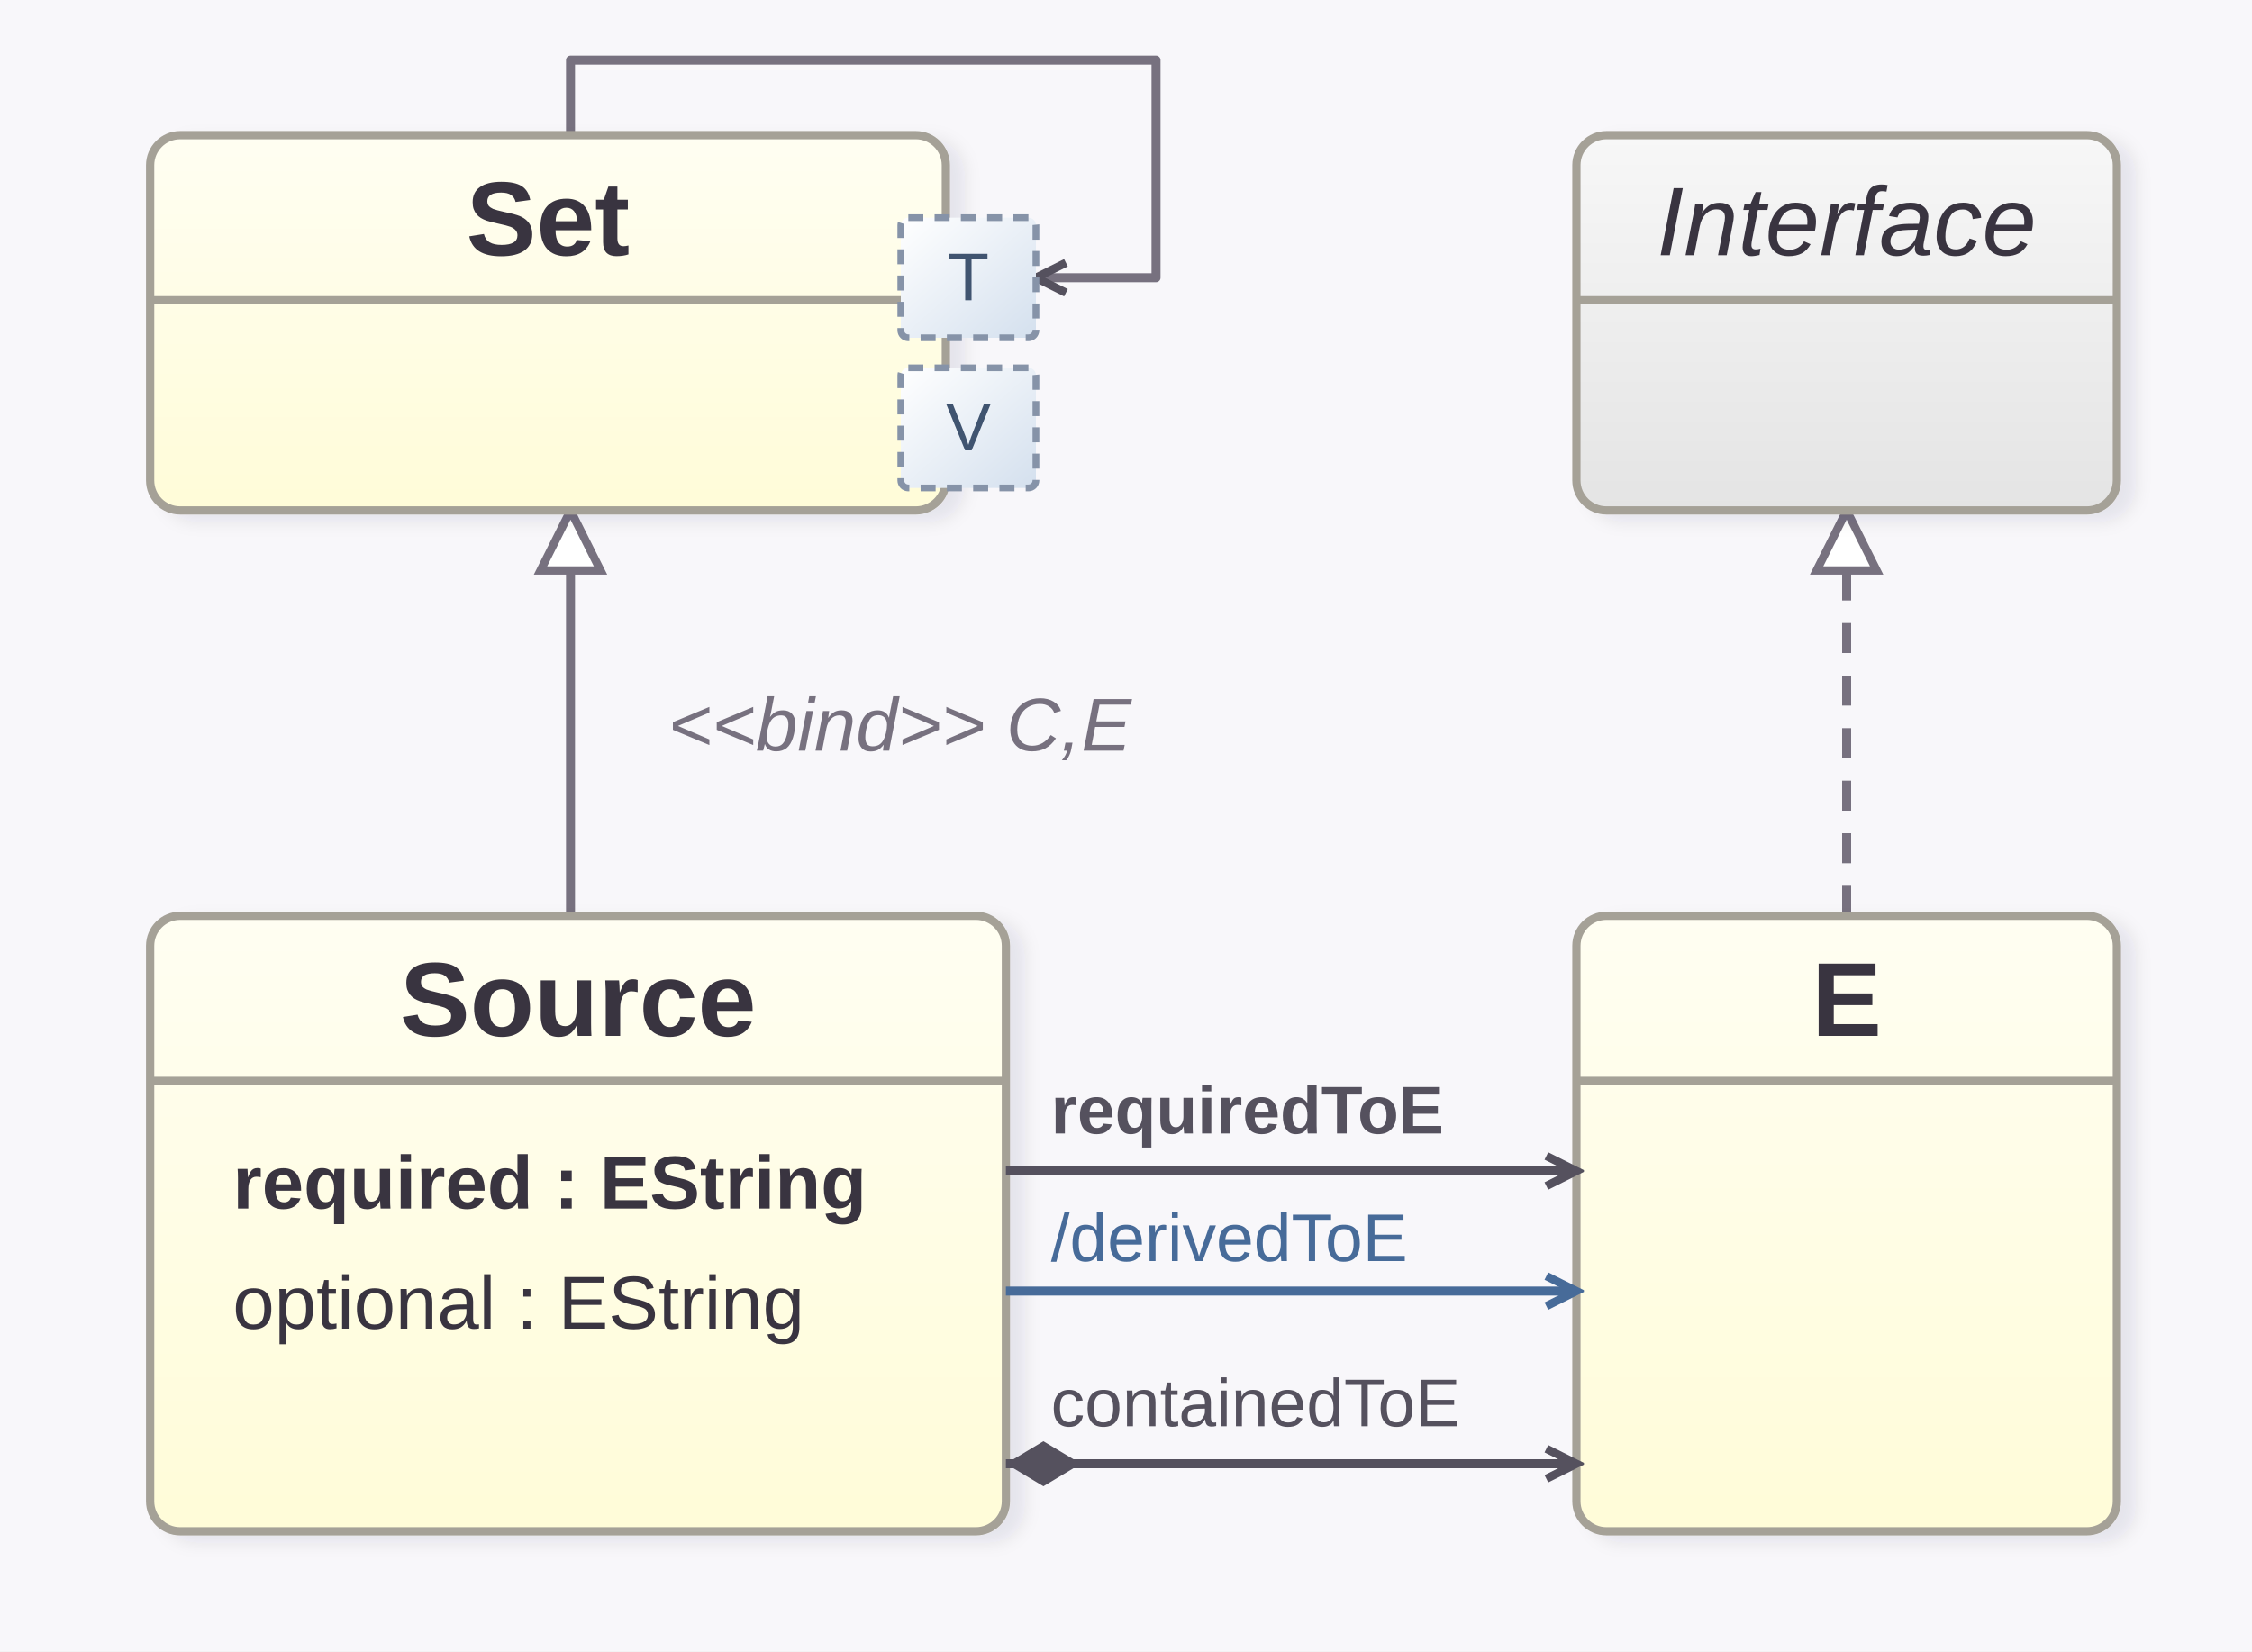
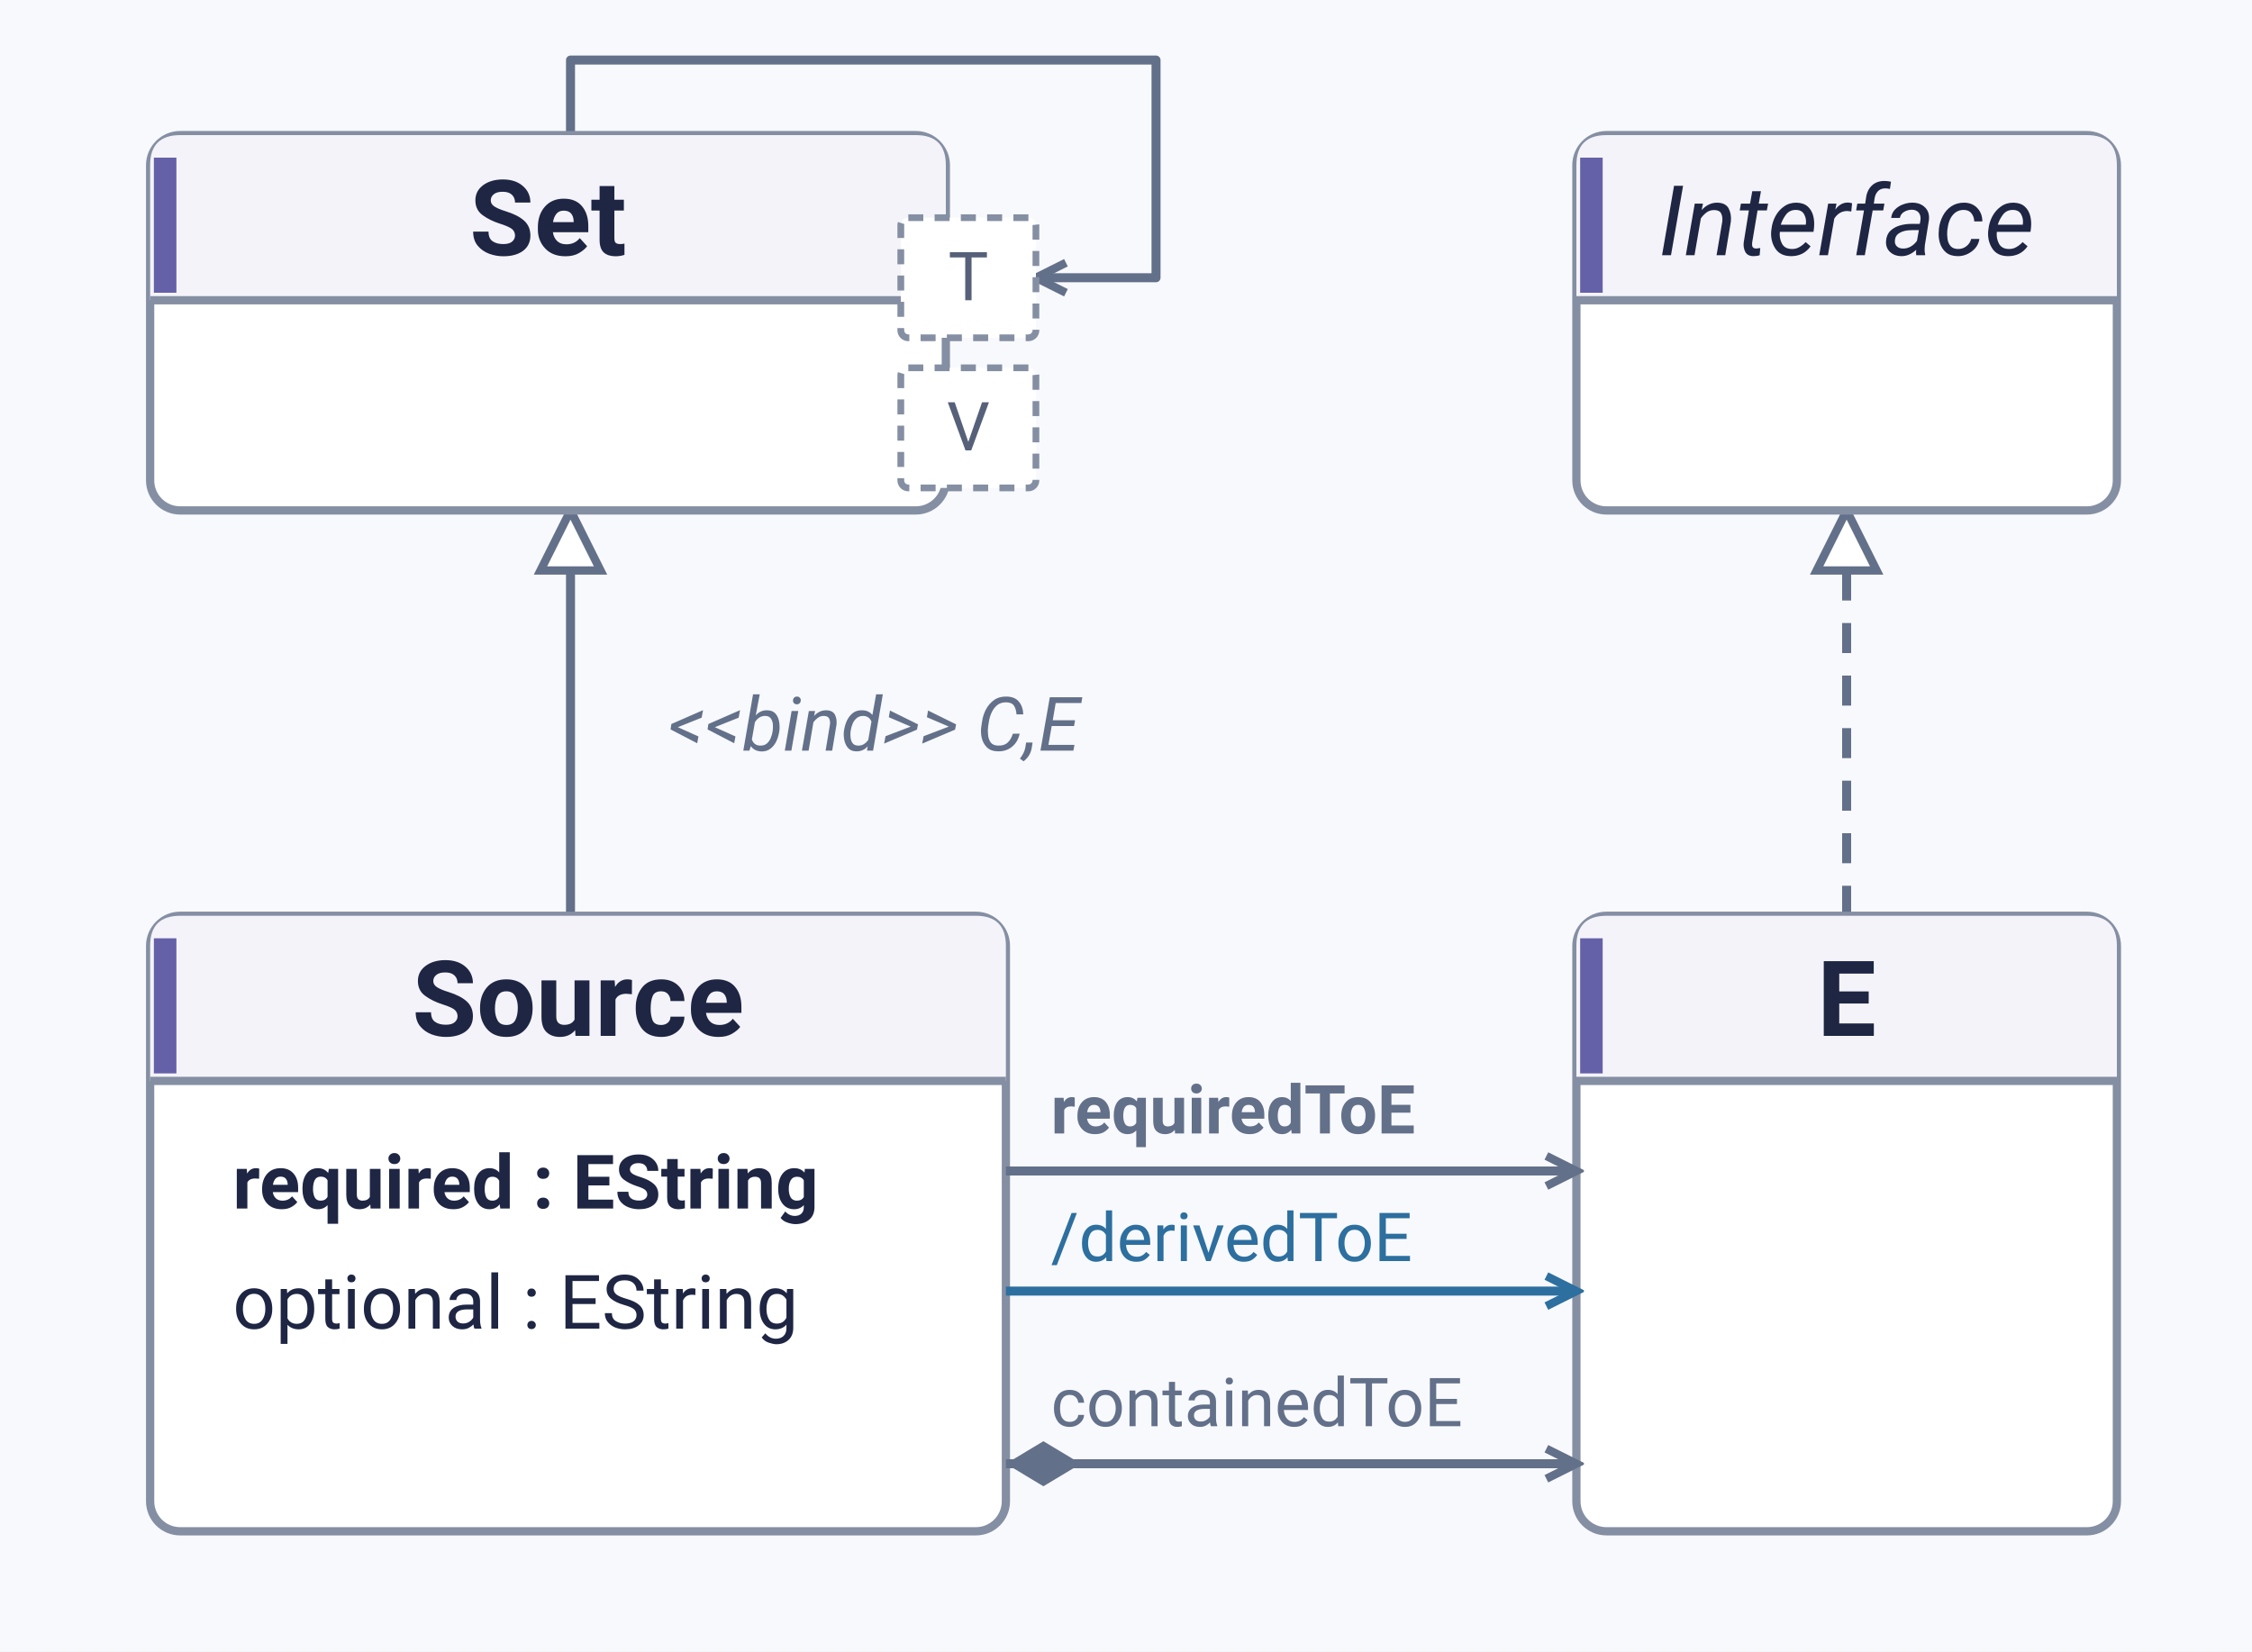
<svg xmlns="http://www.w3.org/2000/svg" width="300" height="220" viewBox="0 0 300 220" role="img" aria-labelledby="title description">
  <defs>
-     <linearGradient id="class" x2="0" y2="1">
-       <stop stop-color="#fffef2" />
-       <stop offset="1" stop-color="#fffcd8" />
-     </linearGradient>
-     <linearGradient id="interface" x2="0" y2="1">
-       <stop stop-color="#f7f7f7" />
-       <stop offset="1" stop-color="#e4e4e4" />
-     </linearGradient>
-     <linearGradient id="parameter" x2="1" y2="1">
-       <stop stop-color="#fff" />
-       <stop offset="1" stop-color="#d4e0ee" />
-     </linearGradient>
    <marker id="arrow" markerWidth="6" markerHeight="6" refX="5" refY="3" orient="auto" markerUnits="userSpaceOnUse">
-       <path d="M1 1 5 3 1 5" fill="none" stroke="#55515e" stroke-width="1.1" />
+       <path d="M1 1 5 3 1 5" fill="none" stroke="#63708a" stroke-width="1.1" />
    </marker>
    <marker id="blue-arrow" markerWidth="6" markerHeight="6" refX="5" refY="3" orient="auto" markerUnits="userSpaceOnUse">
-       <path d="M1 1 5 3 1 5" fill="none" stroke="#476b99" stroke-width="1.1" />
+       <path d="M1 1 5 3 1 5" fill="none" stroke="#2d6f9f" stroke-width="1.1" />
    </marker>
    <marker id="inheritance" markerWidth="10" markerHeight="10" refX="9" refY="5" orient="auto" markerUnits="userSpaceOnUse">
-       <path d="M1 1 9 5 1 9Z" fill="#fff" stroke="#77717f" stroke-width="1.1" />
+       <path d="M1 1 9 5 1 9Z" fill="#fff" stroke="#63708a" stroke-width="1.1" />
    </marker>
-     <filter id="shadow" x="-10%" y="-10%" width="120%" height="125%">
-       <feDropShadow dy="1" stdDeviation="1.1" flood-color="#26203b" flood-opacity=".08" />
-     </filter>
  </defs>
-   <path fill="#f8f7fa" d="M0 0H300V220H0Z" />
-   <g fill="none" stroke="#77717f" stroke-width="1.2" stroke-linejoin="round">
+   <path fill="#f8f9fc" d="M0 0H300V220H0Z" />
+   <g fill="none" stroke="#63708a" stroke-width="1.2" stroke-linejoin="round">
    <path d="M76 122V68" marker-end="url(#inheritance)" />
    <path d="M246 122V68" stroke-dasharray="4 3" marker-end="url(#inheritance)" />
    <path d="M76 18V8H154V37H138" marker-end="url(#arrow)" />
  </g>
-   <g stroke="#a5a197" stroke-width="1.1" filter="url(#shadow)">
-     <rect x="20" y="18" width="106" height="50" rx="4" fill="url(#class)" />
-     <rect x="210" y="18" width="72" height="50" rx="4" fill="url(#interface)" />
-     <rect x="20" y="122" width="114" height="82" rx="4" fill="url(#class)" />
-     <rect x="210" y="122" width="72" height="82" rx="4" fill="url(#class)" />
-     <path d="M20 40H126M210 40H282M20 144H134M210 144H282" fill="none" />
+   <g stroke="#858fa3" stroke-width="1.1">
+     <rect x="20" y="18" width="106" height="50" rx="4" fill="#ffffff" />
+     <rect x="210" y="18" width="72" height="50" rx="4" fill="#ffffff" />
+     <rect x="20" y="122" width="114" height="82" rx="4" fill="#ffffff" />
+     <rect x="210" y="122" width="72" height="82" rx="4" fill="#ffffff" />
  </g>
-   <g font-family="Arial, Helvetica, sans-serif" fill="#393440">
+   <g fill="#f4f3f9">
+     <path d="M24 18H122Q126 18 126 22V40H20V22Q20 18 24 18Z" />
+     <path d="M214 18H278Q282 18 282 22V40H210V22Q210 18 214 18Z" />
+     <path d="M24 122H130Q134 122 134 126V144H20V126Q20 122 24 122Z" />
+     <path d="M214 122H278Q282 122 282 126V144H210V126Q210 122 214 122Z" />
+   </g>
+   <path d="M22 21V39M212 21V39M22 125V143M212 125V143" stroke="#6561a8" stroke-width="3" />
+   <path d="M20 40H126M210 40H282M20 144H134M210 144H282" fill="none" stroke="#858fa3" stroke-width="1.1" />
+   <g font-family="Roboto, Arial, sans-serif" fill="#1e2644">
    <g font-size="14" font-weight="600" text-anchor="middle">
      <text x="73" y="34">Set</text>
      <text x="77" y="138">Source</text>
      <text x="246" y="138">E</text>
    </g>
    <text x="246" y="34" text-anchor="middle" font-size="13" font-style="italic">Interface</text>
-     <text x="89" y="100" font-size="10" font-style="italic" fill="#77717f">&lt;&lt;bind&gt;&gt; C,E</text>
+     <text x="89" y="100" font-size="10" font-style="italic" fill="#63708a">&lt;&lt;bind&gt;&gt; C,E</text>
    <g font-size="10">
      <text x="31" y="161" font-weight="700">required : EString</text>
      <text x="31" y="177">optional : EString</text>
    </g>
  </g>
-   <g fill="url(#parameter)" stroke="#8693a8" stroke-width=".9" stroke-dasharray="2 1.5">
+   <g fill="#ffffff" stroke="#858fa3" stroke-width=".9" stroke-dasharray="2 1.5">
    <rect x="120" y="29" width="18" height="16" rx="1" />
    <rect x="120" y="49" width="18" height="16" rx="1" />
  </g>
-   <g font-family="Arial, Helvetica, sans-serif" font-size="9" fill="#405470" text-anchor="middle">
+   <g font-family="Roboto, Arial, sans-serif" font-size="9" fill="#566179" text-anchor="middle">
    <text x="129" y="40">T</text>
    <text x="129" y="60">V</text>
  </g>
-   <g fill="none" stroke="#55515e" stroke-width="1.2" marker-end="url(#arrow)">
+   <g fill="none" stroke="#63708a" stroke-width="1.2" marker-end="url(#arrow)">
    <path d="M134 156H210" />
    <path d="M134 195H210" />
  </g>
-   <path d="M134 172H210" fill="none" stroke="#476b99" stroke-width="1.2" marker-end="url(#blue-arrow)" />
-   <path d="M134 195 139 192 144 195 139 198Z" fill="#55515e" />
-   <g font-family="Arial, Helvetica, sans-serif" font-size="9" fill="#55515e">
+   <path d="M134 172H210" fill="none" stroke="#2d6f9f" stroke-width="1.2" marker-end="url(#blue-arrow)" />
+   <path d="M134 195 139 192 144 195 139 198Z" fill="#63708a" />
+   <g font-family="Roboto, Arial, sans-serif" font-size="9" fill="#63708a">
    <text x="140" y="151" font-weight="700">requiredToE</text>
-     <text x="140" y="168" fill="#476b99">/derivedToE</text>
+     <text x="140" y="168" fill="#2d6f9f">/derivedToE</text>
    <text x="140" y="190">containedToE</text>
  </g>
</svg>
